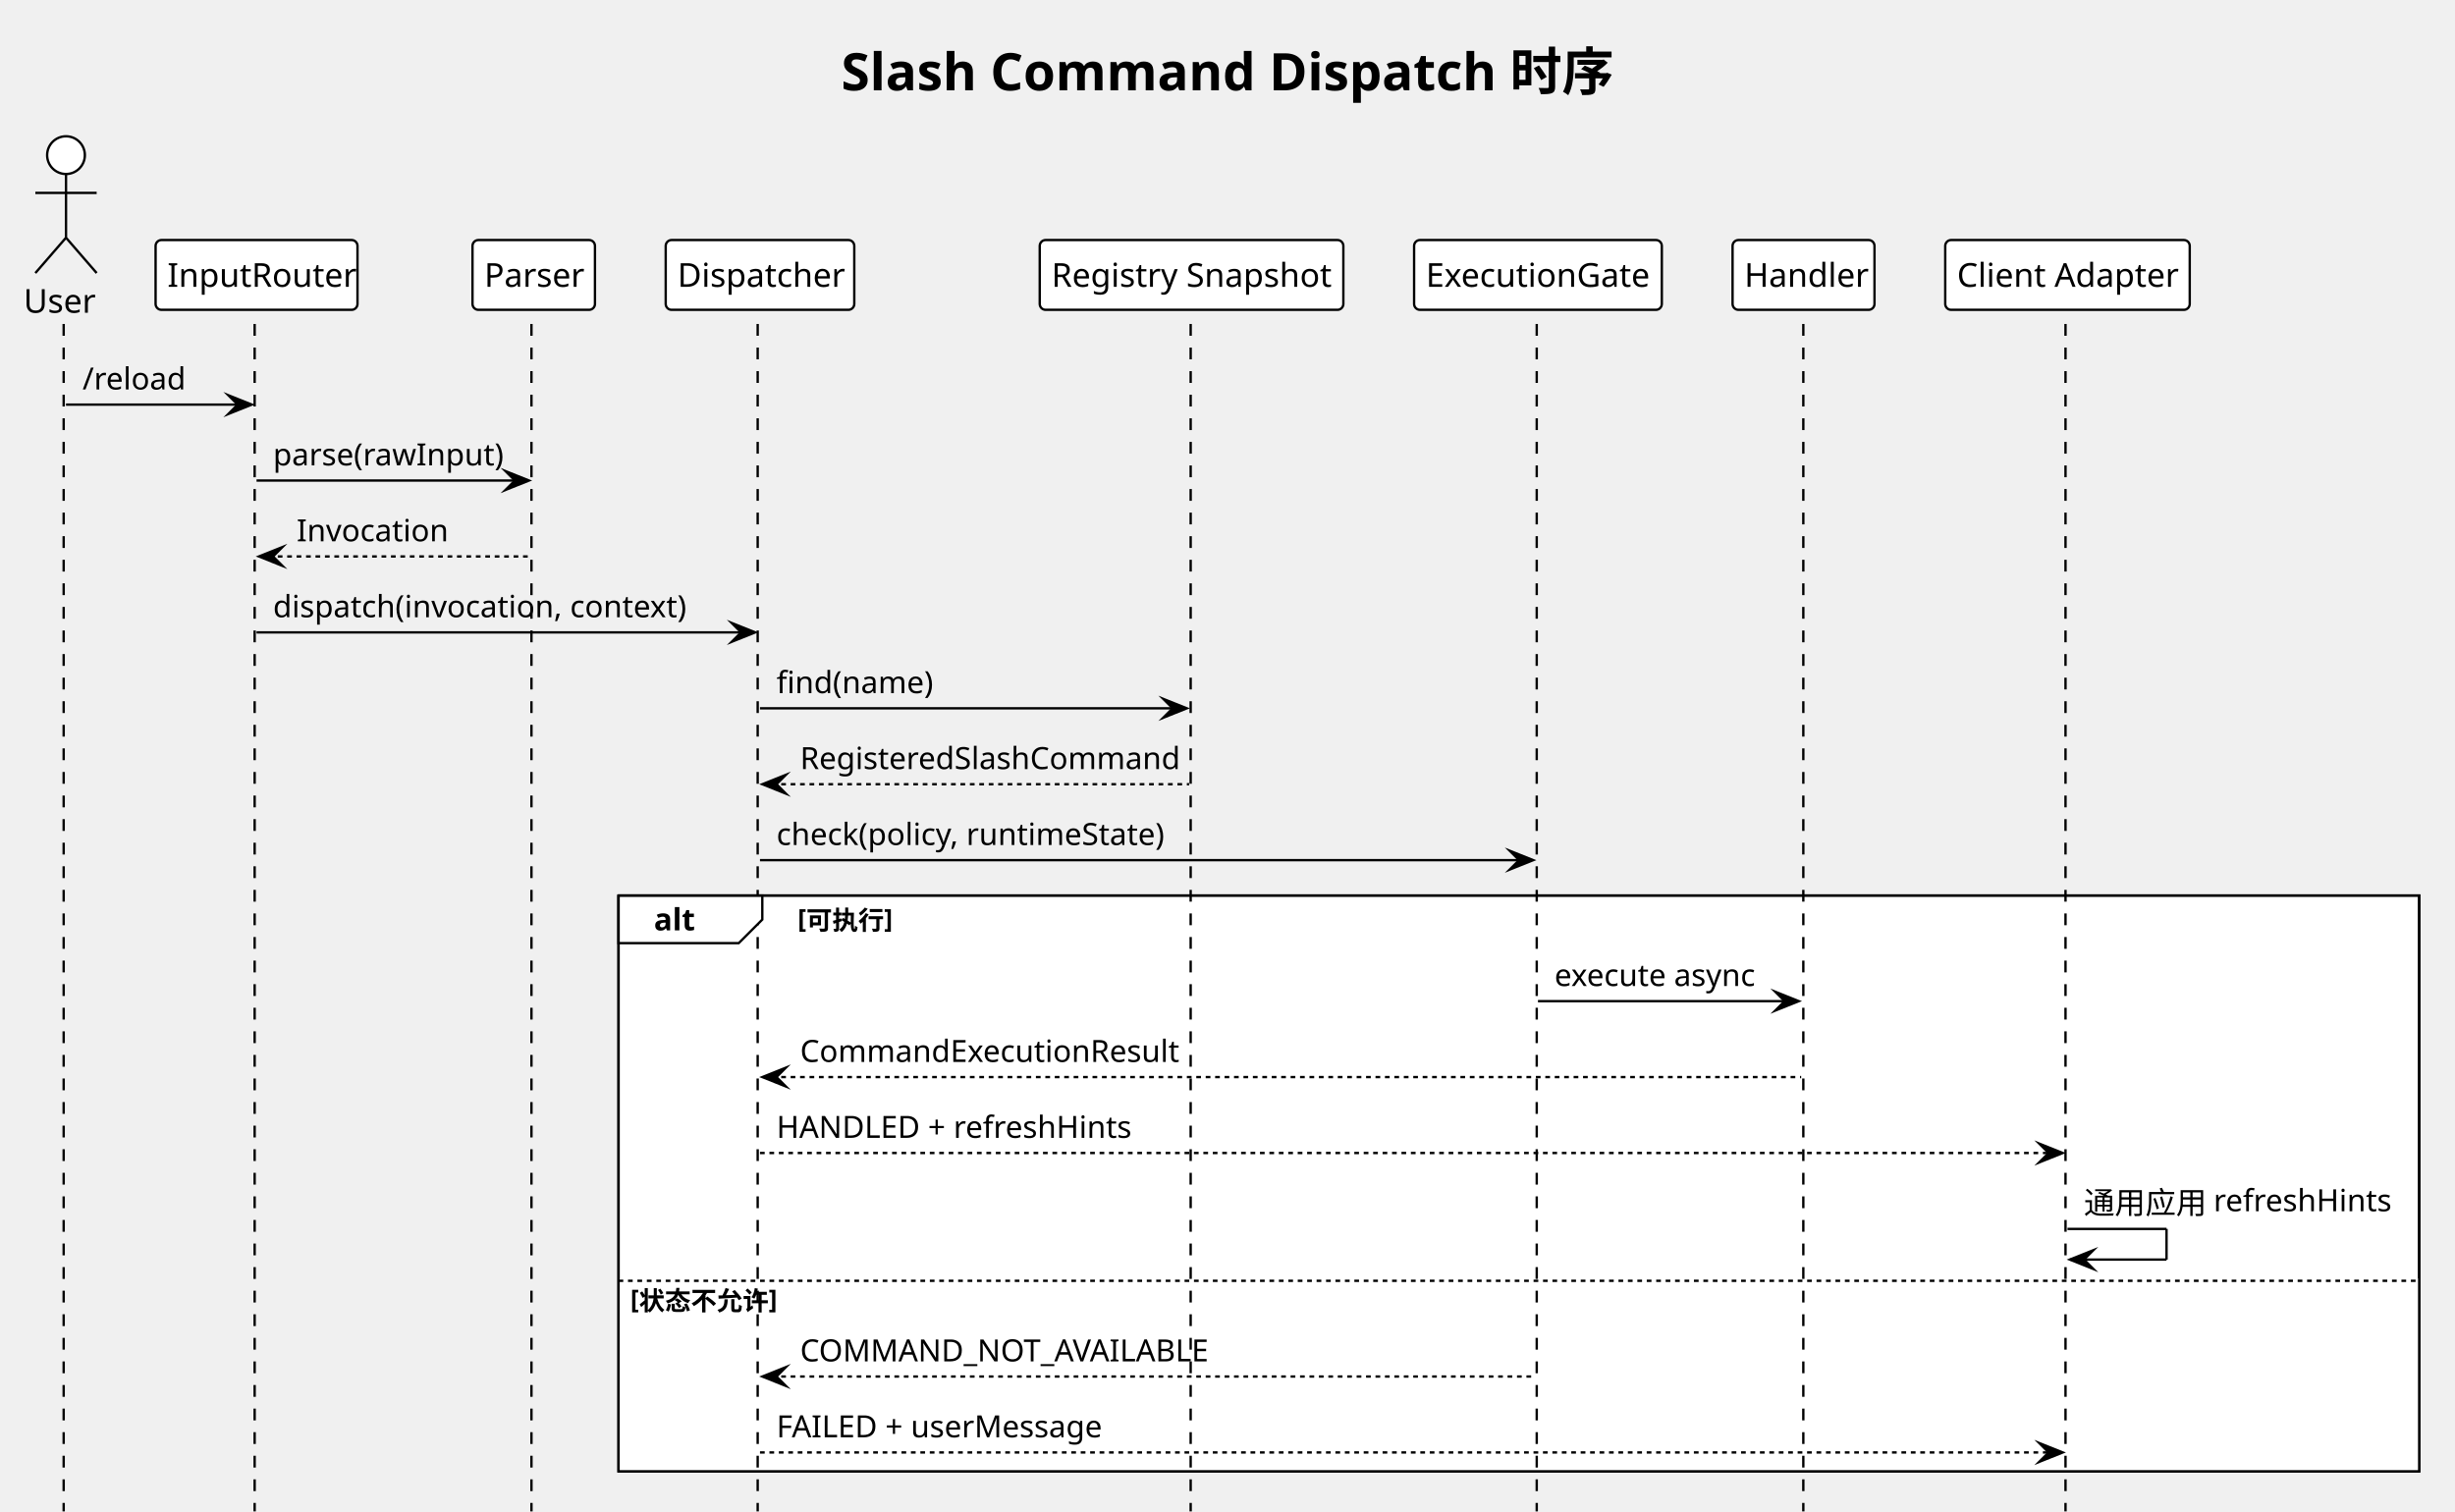
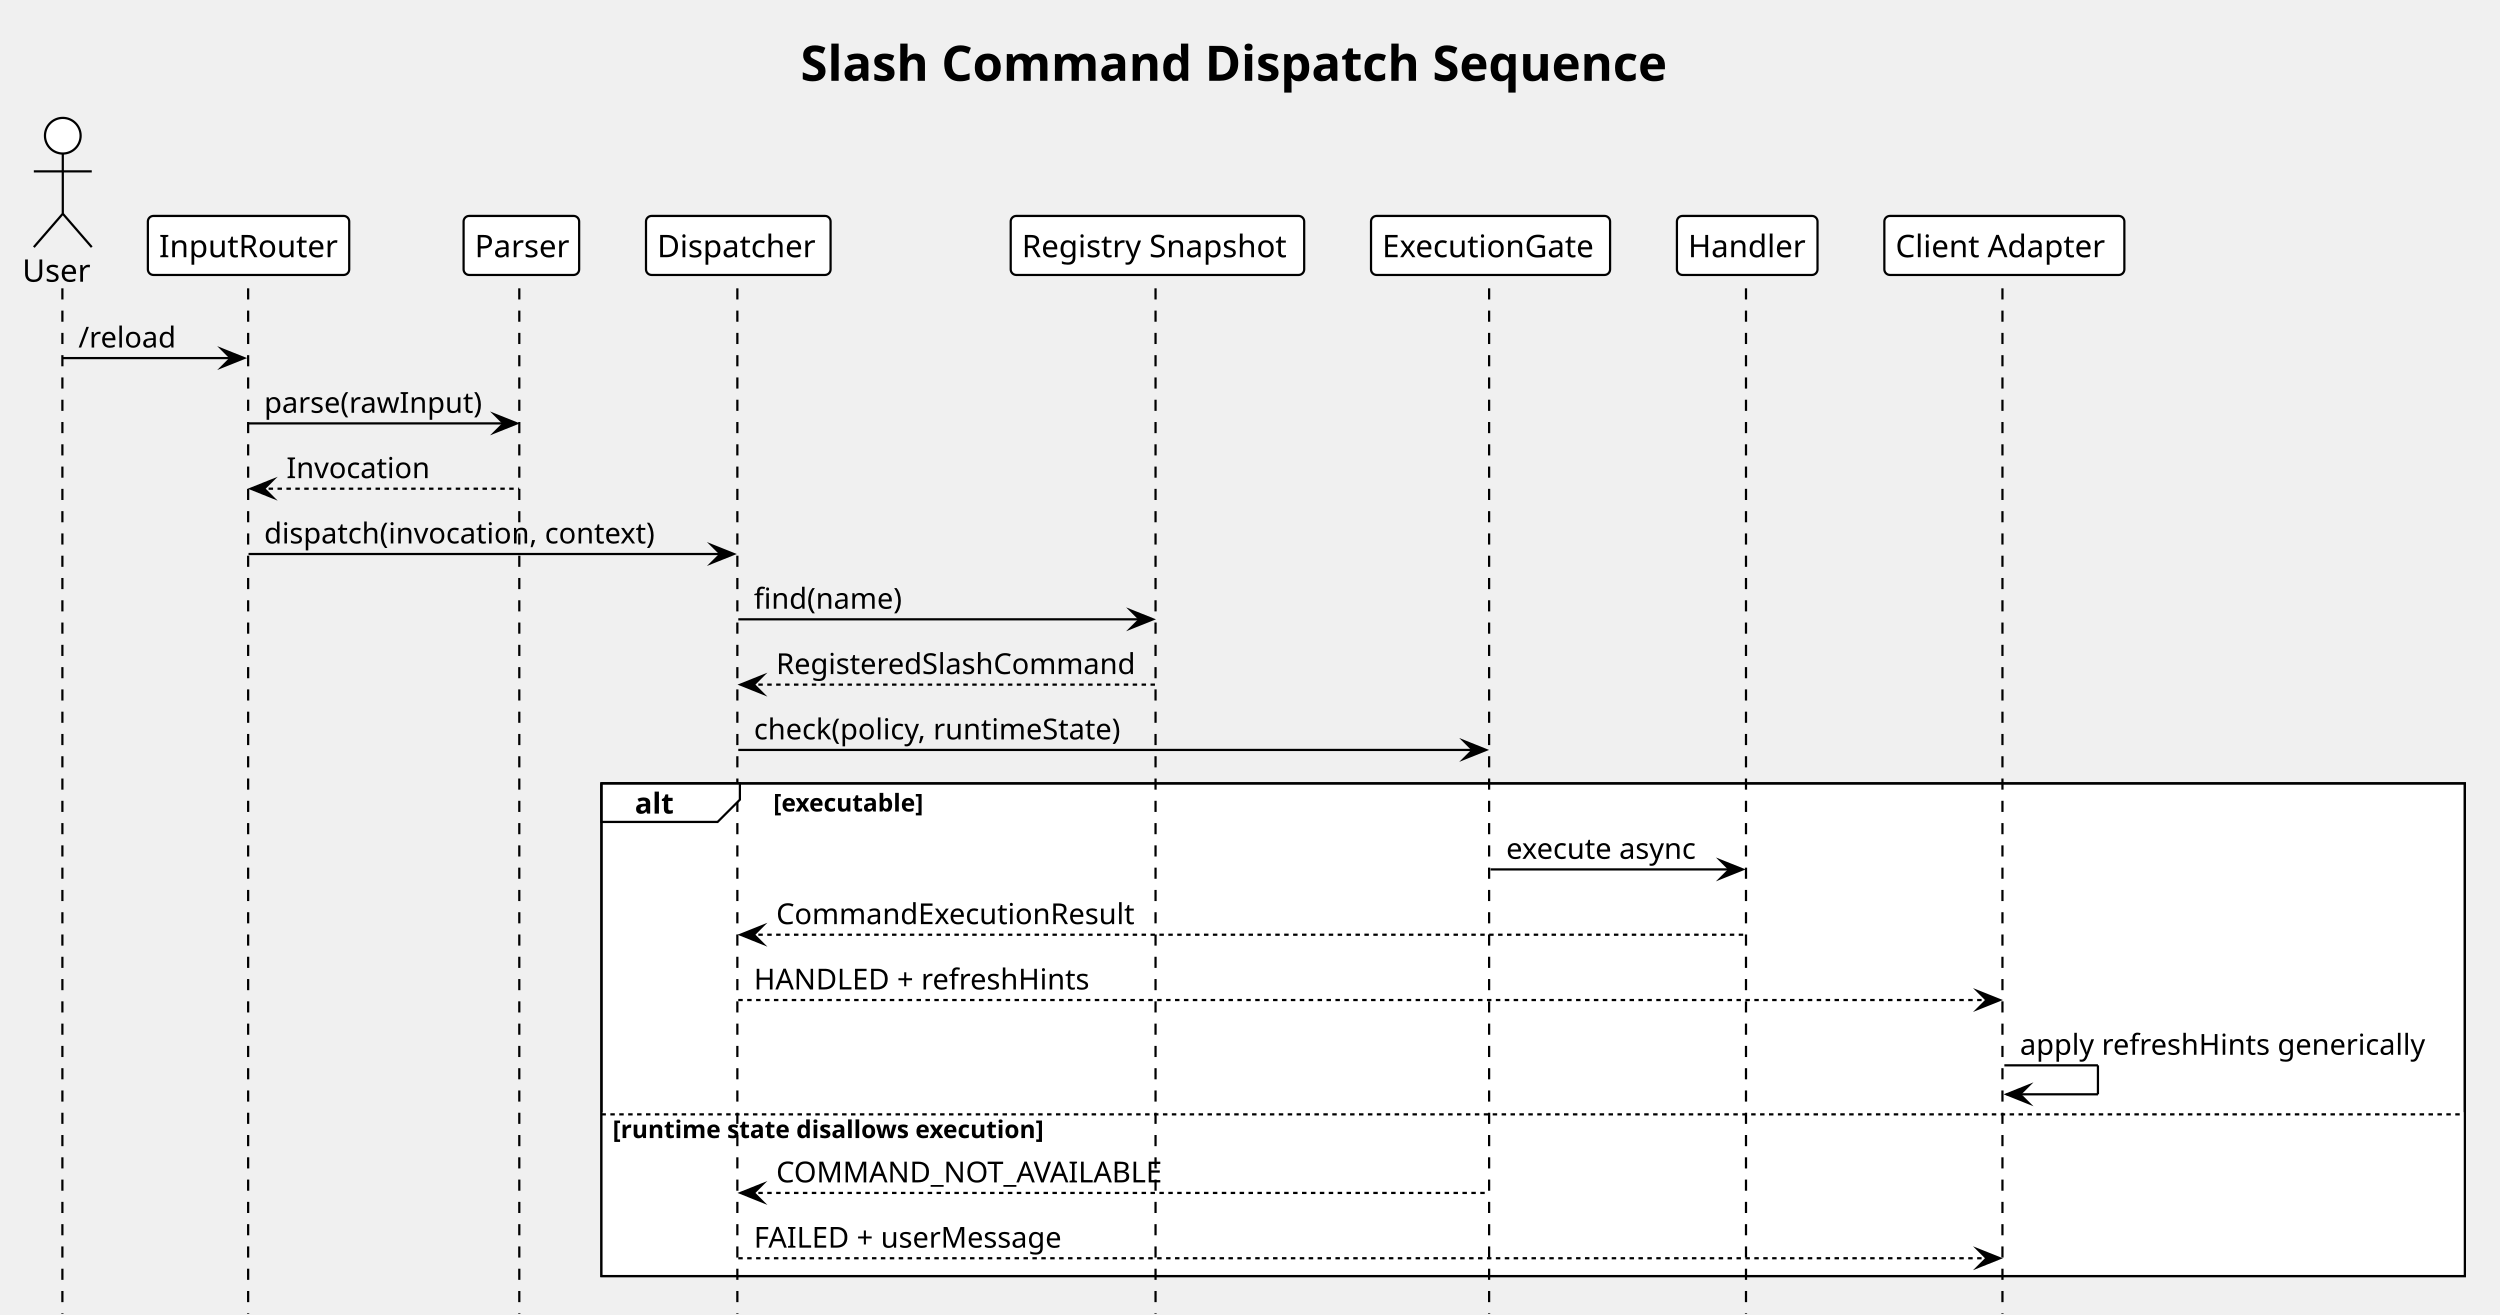
- <svg xmlns="http://www.w3.org/2000/svg" contentStyleType="text/css" data-diagram-type="SEQUENCE" height="641px" preserveAspectRatio="none" style="width:1041px;height:641px;" version="1.1" viewBox="0 0 1041 641" width="1041px" zoomAndPan="magnify">
+ <svg xmlns="http://www.w3.org/2000/svg" contentStyleType="text/css" data-diagram-type="SEQUENCE" height="590px" preserveAspectRatio="none" style="width:1122px;height:590px;" version="1.1" viewBox="0 0 1122 590" width="1122px" zoomAndPan="magnify">
  <defs />
  <g>
    <g class="title" data-source-line="371">
-       <text fill="#000000" font-family="'PingFang SC'" font-size="22" font-weight="700" lengthAdjust="spacing" textLength="326.461" x="356.678" y="38.32">Slash Command Dispatch 时序</text>
+       <text fill="#000000" font-family="'sans-serif'" font-size="22" font-weight="700" lengthAdjust="spacing" textLength="401.693" x="359.265" y="36.27">Slash Command Dispatch Sequence</text>
    </g>
-     <rect fill="#FFFFFF" height="244.2" style="stroke:#000000;stroke-width:1;" width="763.535" x="262.281" y="379.8" />
-     <rect fill="#FFFFFF" height="81.8" style="stroke:none;stroke-width:1;" width="763.535" x="262.281" y="542.2" />
+     <rect fill="#FFFFFF" height="221.129" style="stroke:#000000;stroke-width:1;" width="836.299" x="269.924" y="351.572" />
+     <rect fill="#FFFFFF" height="73.576" style="stroke:none;stroke-width:1;" width="836.299" x="269.924" y="499.125" />
    <g class="participant-lifeline" data-entity-uid="part1" data-qualified-name="U" data-source-line="373" id="part1-lifeline">
      <g>
-         <rect fill="#000000" fill-opacity="0" height="503.6" width="8" x="23.988" y="137.4" />
-         <line style="stroke:#000000;stroke-width:1;stroke-dasharray:5,5;" x1="27" x2="27" y1="137.4" y2="641" />
+         <rect fill="#000000" fill-opacity="0" height="460.303" width="8" x="24.183" y="129.398" />
+         <line style="stroke:#000000;stroke-width:1;stroke-dasharray:5,5;" x1="28" x2="28" y1="129.398" y2="589.701" />
      </g>
    </g>
    <g class="participant-lifeline" data-entity-uid="part2" data-qualified-name="I" data-source-line="374" id="part2-lifeline">
      <g>
-         <rect fill="#000000" fill-opacity="0" height="503.6" width="8" x="104.782" y="137.4" />
-         <line style="stroke:#000000;stroke-width:1;stroke-dasharray:5,5;" x1="107.977" x2="107.977" y1="137.4" y2="641" />
+         <rect fill="#000000" fill-opacity="0" height="460.303" width="8" x="107.547" y="129.398" />
+         <line style="stroke:#000000;stroke-width:1;stroke-dasharray:5,5;" x1="111.365" x2="111.365" y1="129.398" y2="589.701" />
      </g>
    </g>
    <g class="participant-lifeline" data-entity-uid="part3" data-qualified-name="P" data-source-line="375" id="part3-lifeline">
      <g>
-         <rect fill="#000000" fill-opacity="0" height="503.6" width="8" x="222.32" y="137.4" />
-         <line style="stroke:#000000;stroke-width:1;stroke-dasharray:5,5;" x1="225.359" x2="225.359" y1="137.4" y2="641" />
+         <rect fill="#000000" fill-opacity="0" height="460.303" width="8" x="229.993" y="129.398" />
+         <line style="stroke:#000000;stroke-width:1;stroke-dasharray:5,5;" x1="233.061" x2="233.061" y1="129.398" y2="589.701" />
      </g>
    </g>
    <g class="participant-lifeline" data-entity-uid="part4" data-qualified-name="D" data-source-line="376" id="part4-lifeline">
      <g>
-         <rect fill="#000000" fill-opacity="0" height="503.6" width="8" x="318.259" y="137.4" />
-         <line style="stroke:#000000;stroke-width:1;stroke-dasharray:5,5;" x1="321.281" x2="321.281" y1="137.4" y2="641" />
+         <rect fill="#000000" fill-opacity="0" height="460.303" width="8" x="327.343" y="129.398" />
+         <line style="stroke:#000000;stroke-width:1;stroke-dasharray:5,5;" x1="330.924" x2="330.924" y1="129.398" y2="589.701" />
      </g>
    </g>
    <g class="participant-lifeline" data-entity-uid="part5" data-qualified-name="R" data-source-line="377" id="part5-lifeline">
      <g>
-         <rect fill="#000000" fill-opacity="0" height="503.6" width="8" x="501.252" y="137.4" />
-         <line style="stroke:#000000;stroke-width:1;stroke-dasharray:5,5;" x1="504.879" x2="504.879" y1="137.4" y2="641" />
+         <rect fill="#000000" fill-opacity="0" height="460.303" width="8" x="515.461" y="129.398" />
+         <line style="stroke:#000000;stroke-width:1;stroke-dasharray:5,5;" x1="518.608" x2="518.608" y1="129.398" y2="589.701" />
      </g>
    </g>
    <g class="participant-lifeline" data-entity-uid="part6" data-qualified-name="G" data-source-line="378" id="part6-lifeline">
      <g>
-         <rect fill="#000000" fill-opacity="0" height="503.6" width="8" x="648.146" y="137.4" />
-         <line style="stroke:#000000;stroke-width:1;stroke-dasharray:5,5;" x1="651.625" x2="651.625" y1="137.4" y2="641" />
+         <rect fill="#000000" fill-opacity="0" height="460.303" width="8" x="664.96" y="129.398" />
+         <line style="stroke:#000000;stroke-width:1;stroke-dasharray:5,5;" x1="668.315" x2="668.315" y1="129.398" y2="589.701" />
      </g>
    </g>
    <g class="participant-lifeline" data-entity-uid="part7" data-qualified-name="H" data-source-line="379" id="part7-lifeline">
      <g>
-         <rect fill="#000000" fill-opacity="0" height="503.6" width="8" x="760.756" y="137.4" />
-         <line style="stroke:#000000;stroke-width:1;stroke-dasharray:5,5;" x1="764.667" x2="764.667" y1="137.4" y2="641" />
+         <rect fill="#000000" fill-opacity="0" height="460.303" width="8" x="780.151" y="129.398" />
+         <line style="stroke:#000000;stroke-width:1;stroke-dasharray:5,5;" x1="783.604" x2="783.604" y1="129.398" y2="589.701" />
      </g>
    </g>
    <g class="participant-lifeline" data-entity-uid="part8" data-qualified-name="C" data-source-line="380" id="part8-lifeline">
      <g>
-         <rect fill="#000000" fill-opacity="0" height="503.6" width="8" x="872.682" y="137.4" />
-         <line style="stroke:#000000;stroke-width:1;stroke-dasharray:5,5;" x1="875.845" x2="875.845" y1="137.4" y2="641" />
+         <rect fill="#000000" fill-opacity="0" height="460.303" width="8" x="895.555" y="129.398" />
+         <line style="stroke:#000000;stroke-width:1;stroke-dasharray:5,5;" x1="898.699" x2="898.699" y1="129.398" y2="589.701" />
      </g>
    </g>
    <g class="participant participant-head" data-entity-uid="part1" data-qualified-name="U" data-source-line="373" id="part1-head">
-       <text fill="#000000" font-family="'PingFang SC'" font-size="14" lengthAdjust="spacing" textLength="29.977" x="10" y="132.64">User</text>
-       <ellipse cx="27.988" cy="65.8" fill="#FFFFFF" rx="8" ry="8" style="stroke:#000000;stroke-width:1;" />
-       <path d="M27.988,73.8 L27.988,100.8 M14.988,81.8 L40.988,81.8 M27.988,100.8 L14.988,115.8 M27.988,100.8 L40.988,115.8" fill="none" style="stroke:#000000;stroke-width:1;" />
+       <text fill="#000000" font-family="'sans-serif'" font-size="14" lengthAdjust="spacing" textLength="30.365" x="10" y="126.445">User</text>
+       <ellipse cx="28.183" cy="60.91" fill="#FFFFFF" rx="8" ry="8" style="stroke:#000000;stroke-width:1;" />
+       <path d="M28.183,68.91 L28.183,95.91 M15.183,76.91 L41.183,76.91 M28.183,95.91 L15.183,110.91 M28.183,95.91 L41.183,110.91" fill="none" style="stroke:#000000;stroke-width:1;" />
    </g>
    <g class="participant participant-head" data-entity-uid="part2" data-qualified-name="I" data-source-line="374" id="part2-head">
-       <rect fill="#FFFFFF" height="29.6" rx="2.5" ry="2.5" style="stroke:#000000;stroke-width:1;" width="85.611" x="65.977" y="101.8" />
-       <text fill="#000000" font-family="'PingFang SC'" font-size="14" lengthAdjust="spacing" textLength="75.611" x="70.977" y="121.64">InputRouter</text>
+       <rect fill="#FFFFFF" height="26.488" rx="2.5" ry="2.5" style="stroke:#000000;stroke-width:1;" width="90.363" x="66.365" y="96.91" />
+       <text fill="#000000" font-family="'sans-serif'" font-size="14" lengthAdjust="spacing" textLength="80.363" x="71.365" y="115.445">InputRouter</text>
    </g>
    <g class="participant participant-head" data-entity-uid="part3" data-qualified-name="P" data-source-line="375" id="part3-head">
-       <rect fill="#FFFFFF" height="29.6" rx="2.5" ry="2.5" style="stroke:#000000;stroke-width:1;" width="51.922" x="200.359" y="101.8" />
-       <text fill="#000000" font-family="'PingFang SC'" font-size="14" lengthAdjust="spacing" textLength="41.922" x="205.359" y="121.64">Parser</text>
+       <rect fill="#FFFFFF" height="26.488" rx="2.5" ry="2.5" style="stroke:#000000;stroke-width:1;" width="51.863" x="208.061" y="96.91" />
+       <text fill="#000000" font-family="'sans-serif'" font-size="14" lengthAdjust="spacing" textLength="41.863" x="213.061" y="115.445">Parser</text>
    </g>
    <g class="participant participant-head" data-entity-uid="part4" data-qualified-name="D" data-source-line="376" id="part4-head">
-       <rect fill="#FFFFFF" height="29.6" rx="2.5" ry="2.5" style="stroke:#000000;stroke-width:1;" width="79.957" x="282.281" y="101.8" />
-       <text fill="#000000" font-family="'PingFang SC'" font-size="14" lengthAdjust="spacing" textLength="69.957" x="287.281" y="121.64">Dispatcher</text>
+       <rect fill="#FFFFFF" height="26.488" rx="2.5" ry="2.5" style="stroke:#000000;stroke-width:1;" width="82.837" x="289.924" y="96.91" />
+       <text fill="#000000" font-family="'sans-serif'" font-size="14" lengthAdjust="spacing" textLength="72.837" x="294.924" y="115.445">Dispatcher</text>
    </g>
    <g class="participant participant-head" data-entity-uid="part5" data-qualified-name="R" data-source-line="377" id="part5-head">
-       <rect fill="#FFFFFF" height="29.6" rx="2.5" ry="2.5" style="stroke:#000000;stroke-width:1;" width="128.745" x="440.879" y="101.8" />
-       <text fill="#000000" font-family="'PingFang SC'" font-size="14" lengthAdjust="spacing" textLength="118.745" x="445.879" y="121.64">Registry Snapshot</text>
+       <rect fill="#FFFFFF" height="26.488" rx="2.5" ry="2.5" style="stroke:#000000;stroke-width:1;" width="131.707" x="453.608" y="96.91" />
+       <text fill="#000000" font-family="'sans-serif'" font-size="14" lengthAdjust="spacing" textLength="121.707" x="458.608" y="115.445">Registry Snapshot</text>
    </g>
    <g class="participant participant-head" data-entity-uid="part6" data-qualified-name="G" data-source-line="378" id="part6-head">
-       <rect fill="#FFFFFF" height="29.6" rx="2.5" ry="2.5" style="stroke:#000000;stroke-width:1;" width="105.042" x="599.625" y="101.8" />
-       <text fill="#000000" font-family="'PingFang SC'" font-size="14" lengthAdjust="spacing" textLength="95.042" x="604.625" y="121.64">ExecutionGate</text>
+       <rect fill="#FFFFFF" height="26.488" rx="2.5" ry="2.5" style="stroke:#000000;stroke-width:1;" width="107.289" x="615.315" y="96.91" />
+       <text fill="#000000" font-family="'sans-serif'" font-size="14" lengthAdjust="spacing" textLength="97.289" x="620.315" y="115.445">ExecutionGate</text>
    </g>
    <g class="participant participant-head" data-entity-uid="part7" data-qualified-name="H" data-source-line="379" id="part7-head">
-       <rect fill="#FFFFFF" height="29.6" rx="2.5" ry="2.5" style="stroke:#000000;stroke-width:1;" width="60.179" x="734.667" y="101.8" />
-       <text fill="#000000" font-family="'PingFang SC'" font-size="14" lengthAdjust="spacing" textLength="50.179" x="739.667" y="121.64">Handler</text>
+       <rect fill="#FFFFFF" height="26.488" rx="2.5" ry="2.5" style="stroke:#000000;stroke-width:1;" width="63.095" x="752.604" y="96.91" />
+       <text fill="#000000" font-family="'sans-serif'" font-size="14" lengthAdjust="spacing" textLength="53.095" x="757.604" y="115.445">Handler</text>
    </g>
    <g class="participant participant-head" data-entity-uid="part8" data-qualified-name="C" data-source-line="380" id="part8-head">
-       <rect fill="#FFFFFF" height="29.6" rx="2.5" ry="2.5" style="stroke:#000000;stroke-width:1;" width="103.674" x="824.845" y="101.8" />
-       <text fill="#000000" font-family="'PingFang SC'" font-size="14" lengthAdjust="spacing" textLength="93.674" x="829.845" y="121.64">Client Adapter</text>
+       <rect fill="#FFFFFF" height="26.488" rx="2.5" ry="2.5" style="stroke:#000000;stroke-width:1;" width="107.713" x="845.699" y="96.91" />
+       <text fill="#000000" font-family="'sans-serif'" font-size="14" lengthAdjust="spacing" textLength="97.713" x="850.699" y="115.445">Client Adapter</text>
    </g>
    <g class="message" data-entity-1="part1" data-entity-2="part2" data-source-line="382" id="msg1">
-       <polygon fill="#000000" points="96.782,167.6,106.782,171.6,96.782,175.6,100.782,171.6" style="stroke:#000000;stroke-width:1;stroke-linejoin:miter;stroke-miterlimit:10;" />
-       <line style="stroke:#000000;stroke-width:1;" x1="27.988" x2="102.782" y1="171.6" y2="171.6" />
-       <text fill="#000000" font-family="'PingFang SC'" font-size="13" lengthAdjust="spacing" textLength="43.867" x="34.988" y="165.18">/reload</text>
+       <polygon fill="#000000" points="99.547,156.709,109.547,160.709,99.547,164.709,103.547,160.709" style="stroke:#000000;stroke-width:1;stroke-linejoin:miter;stroke-miterlimit:10;" />
+       <line style="stroke:#000000;stroke-width:1;" x1="28.183" x2="105.547" y1="160.709" y2="160.709" />
+       <text fill="#000000" font-family="'sans-serif'" font-size="13" lengthAdjust="spacing" textLength="46.484" x="35.183" y="155.967">/reload</text>
    </g>
    <g class="message" data-entity-1="part2" data-entity-2="part3" data-source-line="383" id="msg2">
-       <polygon fill="#000000" points="214.32,199.8,224.32,203.8,214.32,207.8,218.32,203.8" style="stroke:#000000;stroke-width:1;stroke-linejoin:miter;stroke-miterlimit:10;" />
-       <line style="stroke:#000000;stroke-width:1;" x1="108.782" x2="220.32" y1="203.8" y2="203.8" />
-       <text fill="#000000" font-family="'PingFang SC'" font-size="13" lengthAdjust="spacing" textLength="93.538" x="115.782" y="197.38">parse(rawInput)</text>
+       <polygon fill="#000000" points="221.993,186.019,231.993,190.019,221.993,194.019,225.993,190.019" style="stroke:#000000;stroke-width:1;stroke-linejoin:miter;stroke-miterlimit:10;" />
+       <line style="stroke:#000000;stroke-width:1;" x1="111.547" x2="227.993" y1="190.019" y2="190.019" />
+       <text fill="#000000" font-family="'sans-serif'" font-size="13" lengthAdjust="spacing" textLength="98.446" x="118.547" y="185.277">parse(rawInput)</text>
    </g>
    <g class="message" data-entity-1="part3" data-entity-2="part2" data-source-line="384" id="msg3">
-       <polygon fill="#000000" points="119.782,232,109.782,236,119.782,240,115.782,236" style="stroke:#000000;stroke-width:1;stroke-linejoin:miter;stroke-miterlimit:10;" />
-       <line style="stroke:#000000;stroke-width:1;stroke-dasharray:2,2;" x1="113.782" x2="225.32" y1="236" y2="236" />
-       <text fill="#000000" font-family="'PingFang SC'" font-size="13" lengthAdjust="spacing" textLength="61.545" x="125.782" y="229.58">Invocation</text>
+       <polygon fill="#000000" points="122.547,215.33,112.547,219.33,122.547,223.33,118.547,219.33" style="stroke:#000000;stroke-width:1;stroke-linejoin:miter;stroke-miterlimit:10;" />
+       <line style="stroke:#000000;stroke-width:1;stroke-dasharray:2,2;" x1="116.547" x2="232.993" y1="219.33" y2="219.33" />
+       <text fill="#000000" font-family="'sans-serif'" font-size="13" lengthAdjust="spacing" textLength="65.038" x="128.547" y="214.588">Invocation</text>
    </g>
    <g class="message" data-entity-1="part2" data-entity-2="part4" data-source-line="385" id="msg4">
-       <polygon fill="#000000" points="310.259,264.2,320.259,268.2,310.259,272.2,314.259,268.2" style="stroke:#000000;stroke-width:1;stroke-linejoin:miter;stroke-miterlimit:10;" />
-       <line style="stroke:#000000;stroke-width:1;" x1="108.782" x2="316.259" y1="268.2" y2="268.2" />
-       <text fill="#000000" font-family="'PingFang SC'" font-size="13" lengthAdjust="spacing" textLength="174.432" x="115.782" y="261.78">dispatch(invocation, context)</text>
+       <polygon fill="#000000" points="319.343,244.641,329.343,248.641,319.343,252.641,323.343,248.641" style="stroke:#000000;stroke-width:1;stroke-linejoin:miter;stroke-miterlimit:10;" />
+       <line style="stroke:#000000;stroke-width:1;" x1="111.547" x2="325.343" y1="248.641" y2="248.641" />
+       <text fill="#000000" font-family="'sans-serif'" font-size="13" lengthAdjust="spacing" textLength="182.901" x="118.547" y="243.898">dispatch(invocation, context)</text>
    </g>
    <g class="message" data-entity-1="part4" data-entity-2="part5" data-source-line="386" id="msg5">
-       <polygon fill="#000000" points="493.252,296.4,503.252,300.4,493.252,304.4,497.252,300.4" style="stroke:#000000;stroke-width:1;stroke-linejoin:miter;stroke-miterlimit:10;" />
-       <line style="stroke:#000000;stroke-width:1;" x1="322.259" x2="499.252" y1="300.4" y2="300.4" />
-       <text fill="#000000" font-family="'PingFang SC'" font-size="13" lengthAdjust="spacing" textLength="64.351" x="329.259" y="293.98">find(name)</text>
+       <polygon fill="#000000" points="507.461,273.951,517.461,277.951,507.461,281.951,511.461,277.951" style="stroke:#000000;stroke-width:1;stroke-linejoin:miter;stroke-miterlimit:10;" />
+       <line style="stroke:#000000;stroke-width:1;" x1="331.343" x2="513.461" y1="277.951" y2="277.951" />
+       <text fill="#000000" font-family="'sans-serif'" font-size="13" lengthAdjust="spacing" textLength="67.869" x="338.343" y="273.209">find(name)</text>
    </g>
    <g class="message" data-entity-1="part5" data-entity-2="part4" data-source-line="387" id="msg6">
-       <polygon fill="#000000" points="333.259,328.6,323.259,332.6,333.259,336.6,329.259,332.6" style="stroke:#000000;stroke-width:1;stroke-linejoin:miter;stroke-miterlimit:10;" />
-       <line style="stroke:#000000;stroke-width:1;stroke-dasharray:2,2;" x1="327.259" x2="504.252" y1="332.6" y2="332.6" />
-       <text fill="#000000" font-family="'PingFang SC'" font-size="13" lengthAdjust="spacing" textLength="158.993" x="339.259" y="326.18">RegisteredSlashCommand</text>
+       <polygon fill="#000000" points="342.343,303.262,332.343,307.262,342.343,311.262,338.343,307.262" style="stroke:#000000;stroke-width:1;stroke-linejoin:miter;stroke-miterlimit:10;" />
+       <line style="stroke:#000000;stroke-width:1;stroke-dasharray:2,2;" x1="336.343" x2="518.461" y1="307.262" y2="307.262" />
+       <text fill="#000000" font-family="'sans-serif'" font-size="13" lengthAdjust="spacing" textLength="164.119" x="348.343" y="302.519">RegisteredSlashCommand</text>
    </g>
    <g class="message" data-entity-1="part4" data-entity-2="part6" data-source-line="388" id="msg7">
-       <polygon fill="#000000" points="640.146,360.8,650.146,364.8,640.146,368.8,644.146,364.8" style="stroke:#000000;stroke-width:1;stroke-linejoin:miter;stroke-miterlimit:10;" />
-       <line style="stroke:#000000;stroke-width:1;" x1="322.259" x2="646.146" y1="364.8" y2="364.8" />
-       <text fill="#000000" font-family="'PingFang SC'" font-size="13" lengthAdjust="spacing" textLength="164.533" x="329.259" y="358.38">check(policy, runtimeState)</text>
+       <polygon fill="#000000" points="656.96,332.572,666.96,336.572,656.96,340.572,660.96,336.572" style="stroke:#000000;stroke-width:1;stroke-linejoin:miter;stroke-miterlimit:10;" />
+       <line style="stroke:#000000;stroke-width:1;" x1="331.343" x2="662.96" y1="336.572" y2="336.572" />
+       <text fill="#000000" font-family="'sans-serif'" font-size="13" lengthAdjust="spacing" textLength="170.644" x="338.343" y="331.83">check(policy, runtimeState)</text>
    </g>
-     <path d="M262.281,379.8 L323.24,379.8 L323.24,390 L313.24,400 L262.281,400 L262.281,379.8" fill="#FFFFFF" style="stroke:#000000;stroke-width:1;" />
-     <rect fill="none" height="244.2" style="stroke:#000000;stroke-width:1;" width="763.535" x="262.281" y="379.8" />
-     <text fill="#000000" font-family="'PingFang SC'" font-size="13" font-weight="700" lengthAdjust="spacing" textLength="15.959" x="277.281" y="394.58">alt</text>
-     <text fill="#000000" font-family="'PingFang SC'" font-size="11" font-weight="700" lengthAdjust="spacing" textLength="40.849" x="338.24" y="393.46">[可执行]</text>
+     <path d="M269.924,351.572 L332.063,351.572 L332.063,358.883 L322.063,368.883 L269.924,368.883 L269.924,351.572" fill="#FFFFFF" style="stroke:#000000;stroke-width:1;" />
+     <rect fill="none" height="221.129" style="stroke:#000000;stroke-width:1;" width="836.299" x="269.924" y="351.572" />
+     <text fill="#000000" font-family="'sans-serif'" font-size="13" font-weight="700" lengthAdjust="spacing" textLength="17.139" x="284.924" y="365.141">alt</text>
+     <text fill="#000000" font-family="'sans-serif'" font-size="11" font-weight="700" lengthAdjust="spacing" textLength="68.857" x="347.063" y="364.207">[executable]</text>
    <g class="message" data-entity-1="part6" data-entity-2="part7" data-source-line="390" id="msg8">
-       <polygon fill="#000000" points="752.756,420.6,762.756,424.6,752.756,428.6,756.756,424.6" style="stroke:#000000;stroke-width:1;stroke-linejoin:miter;stroke-miterlimit:10;" />
-       <line style="stroke:#000000;stroke-width:1;" x1="652.146" x2="758.756" y1="424.6" y2="424.6" />
-       <text fill="#000000" font-family="'PingFang SC'" font-size="13" lengthAdjust="spacing" textLength="86.35" x="659.146" y="418.18">execute async</text>
+       <polygon fill="#000000" points="772.151,386.193,782.151,390.193,772.151,394.193,776.151,390.193" style="stroke:#000000;stroke-width:1;stroke-linejoin:miter;stroke-miterlimit:10;" />
+       <line style="stroke:#000000;stroke-width:1;" x1="668.96" x2="778.151" y1="390.193" y2="390.193" />
+       <text fill="#000000" font-family="'sans-serif'" font-size="13" lengthAdjust="spacing" textLength="88.728" x="675.96" y="385.451">execute async</text>
    </g>
    <g class="message" data-entity-1="part7" data-entity-2="part4" data-source-line="391" id="msg9">
-       <polygon fill="#000000" points="333.259,452.8,323.259,456.8,333.259,460.8,329.259,456.8" style="stroke:#000000;stroke-width:1;stroke-linejoin:miter;stroke-miterlimit:10;" />
-       <line style="stroke:#000000;stroke-width:1;stroke-dasharray:2,2;" x1="327.259" x2="763.756" y1="456.8" y2="456.8" />
-       <text fill="#000000" font-family="'PingFang SC'" font-size="13" lengthAdjust="spacing" textLength="158.527" x="339.259" y="450.38">CommandExecutionResult</text>
+       <polygon fill="#000000" points="342.343,415.504,332.343,419.504,342.343,423.504,338.343,419.504" style="stroke:#000000;stroke-width:1;stroke-linejoin:miter;stroke-miterlimit:10;" />
+       <line style="stroke:#000000;stroke-width:1;stroke-dasharray:2,2;" x1="336.343" x2="783.151" y1="419.504" y2="419.504" />
+       <text fill="#000000" font-family="'sans-serif'" font-size="13" lengthAdjust="spacing" textLength="165.122" x="348.343" y="414.762">CommandExecutionResult</text>
    </g>
    <g class="message" data-entity-1="part4" data-entity-2="part8" data-source-line="392" id="msg10">
-       <polygon fill="#000000" points="864.682,485,874.682,489,864.682,493,868.682,489" style="stroke:#000000;stroke-width:1;stroke-linejoin:miter;stroke-miterlimit:10;" />
-       <line style="stroke:#000000;stroke-width:1;stroke-dasharray:2,2;" x1="322.259" x2="870.682" y1="489" y2="489" />
-       <text fill="#000000" font-family="'PingFang SC'" font-size="13" lengthAdjust="spacing" textLength="151.789" x="329.259" y="482.58">HANDLED + refreshHints</text>
+       <polygon fill="#000000" points="887.555,444.815,897.555,448.815,887.555,452.815,891.555,448.815" style="stroke:#000000;stroke-width:1;stroke-linejoin:miter;stroke-miterlimit:10;" />
+       <line style="stroke:#000000;stroke-width:1;stroke-dasharray:2,2;" x1="331.343" x2="893.555" y1="448.815" y2="448.815" />
+       <text fill="#000000" font-family="'sans-serif'" font-size="13" lengthAdjust="spacing" textLength="157.606" x="338.343" y="444.072">HANDLED + refreshHints</text>
    </g>
    <g class="message" data-entity-1="part8" data-entity-2="part8" data-source-line="393" id="msg11">
-       <line style="stroke:#000000;stroke-width:1;" x1="876.682" x2="918.682" y1="521.2" y2="521.2" />
-       <line style="stroke:#000000;stroke-width:1;" x1="918.682" x2="918.682" y1="521.2" y2="534.2" />
-       <line style="stroke:#000000;stroke-width:1;" x1="877.682" x2="918.682" y1="534.2" y2="534.2" />
-       <polygon fill="#000000" points="887.682,530.2,877.682,534.2,887.682,538.2,883.682,534.2" style="stroke:#000000;stroke-width:1;stroke-linejoin:miter;stroke-miterlimit:10;" />
-       <text fill="#000000" font-family="'PingFang SC'" font-size="13" lengthAdjust="spacing" textLength="130.134" x="883.682" y="514.78">通用应用 refreshHints</text>
+       <line style="stroke:#000000;stroke-width:1;" x1="899.555" x2="941.555" y1="478.125" y2="478.125" />
+       <line style="stroke:#000000;stroke-width:1;" x1="941.555" x2="941.555" y1="478.125" y2="491.125" />
+       <line style="stroke:#000000;stroke-width:1;" x1="900.555" x2="941.555" y1="491.125" y2="491.125" />
+       <polygon fill="#000000" points="910.555,487.125,900.555,491.125,910.555,495.125,906.555,491.125" style="stroke:#000000;stroke-width:1;stroke-linejoin:miter;stroke-miterlimit:10;" />
+       <text fill="#000000" font-family="'sans-serif'" font-size="13" lengthAdjust="spacing" textLength="187.668" x="906.555" y="473.383">apply refreshHints generically</text>
    </g>
-     <line style="stroke:#000000;stroke-width:1;stroke-dasharray:2,2;" x1="262.281" x2="1025.816" y1="543.2" y2="543.2" />
-     <text fill="#000000" font-family="'PingFang SC'" font-size="11" font-weight="700" lengthAdjust="spacing" textLength="62.849" x="267.281" y="554.86">[状态不允许]</text>
+     <line style="stroke:#000000;stroke-width:1;stroke-dasharray:2,2;" x1="269.924" x2="1106.224" y1="500.125" y2="500.125" />
+     <text fill="#000000" font-family="'sans-serif'" font-size="11" font-weight="700" lengthAdjust="spacing" textLength="199.869" x="274.924" y="510.76">[runtime state disallows execution]</text>
    <g class="message" data-entity-1="part6" data-entity-2="part4" data-source-line="395" id="msg12">
-       <polygon fill="#000000" points="333.259,579.8,323.259,583.8,333.259,587.8,329.259,583.8" style="stroke:#000000;stroke-width:1;stroke-linejoin:miter;stroke-miterlimit:10;" />
-       <line style="stroke:#000000;stroke-width:1;stroke-dasharray:2,2;" x1="327.259" x2="651.146" y1="583.8" y2="583.8" />
-       <text fill="#000000" font-family="'PingFang SC'" font-size="13" lengthAdjust="spacing" textLength="179.313" x="339.259" y="577.38">COMMAND_NOT_AVAILABLE</text>
+       <polygon fill="#000000" points="342.343,531.391,332.343,535.391,342.343,539.391,338.343,535.391" style="stroke:#000000;stroke-width:1;stroke-linejoin:miter;stroke-miterlimit:10;" />
+       <line style="stroke:#000000;stroke-width:1;stroke-dasharray:2,2;" x1="336.343" x2="667.96" y1="535.391" y2="535.391" />
+       <text fill="#000000" font-family="'sans-serif'" font-size="13" lengthAdjust="spacing" textLength="178.261" x="348.343" y="530.648">COMMAND_NOT_AVAILABLE</text>
    </g>
    <g class="message" data-entity-1="part4" data-entity-2="part8" data-source-line="396" id="msg13">
-       <polygon fill="#000000" points="864.682,612,874.682,616,864.682,620,868.682,616" style="stroke:#000000;stroke-width:1;stroke-linejoin:miter;stroke-miterlimit:10;" />
-       <line style="stroke:#000000;stroke-width:1;stroke-dasharray:2,2;" x1="322.259" x2="870.682" y1="616" y2="616" />
-       <text fill="#000000" font-family="'PingFang SC'" font-size="13" lengthAdjust="spacing" textLength="140.508" x="329.259" y="609.58">FAILED + userMessage</text>
+       <polygon fill="#000000" points="887.555,560.701,897.555,564.701,887.555,568.701,891.555,564.701" style="stroke:#000000;stroke-width:1;stroke-linejoin:miter;stroke-miterlimit:10;" />
+       <line style="stroke:#000000;stroke-width:1;stroke-dasharray:2,2;" x1="331.343" x2="893.555" y1="564.701" y2="564.701" />
+       <text fill="#000000" font-family="'sans-serif'" font-size="13" lengthAdjust="spacing" textLength="143.438" x="338.343" y="559.959">FAILED + userMessage</text>
    </g>
  </g>
</svg>
